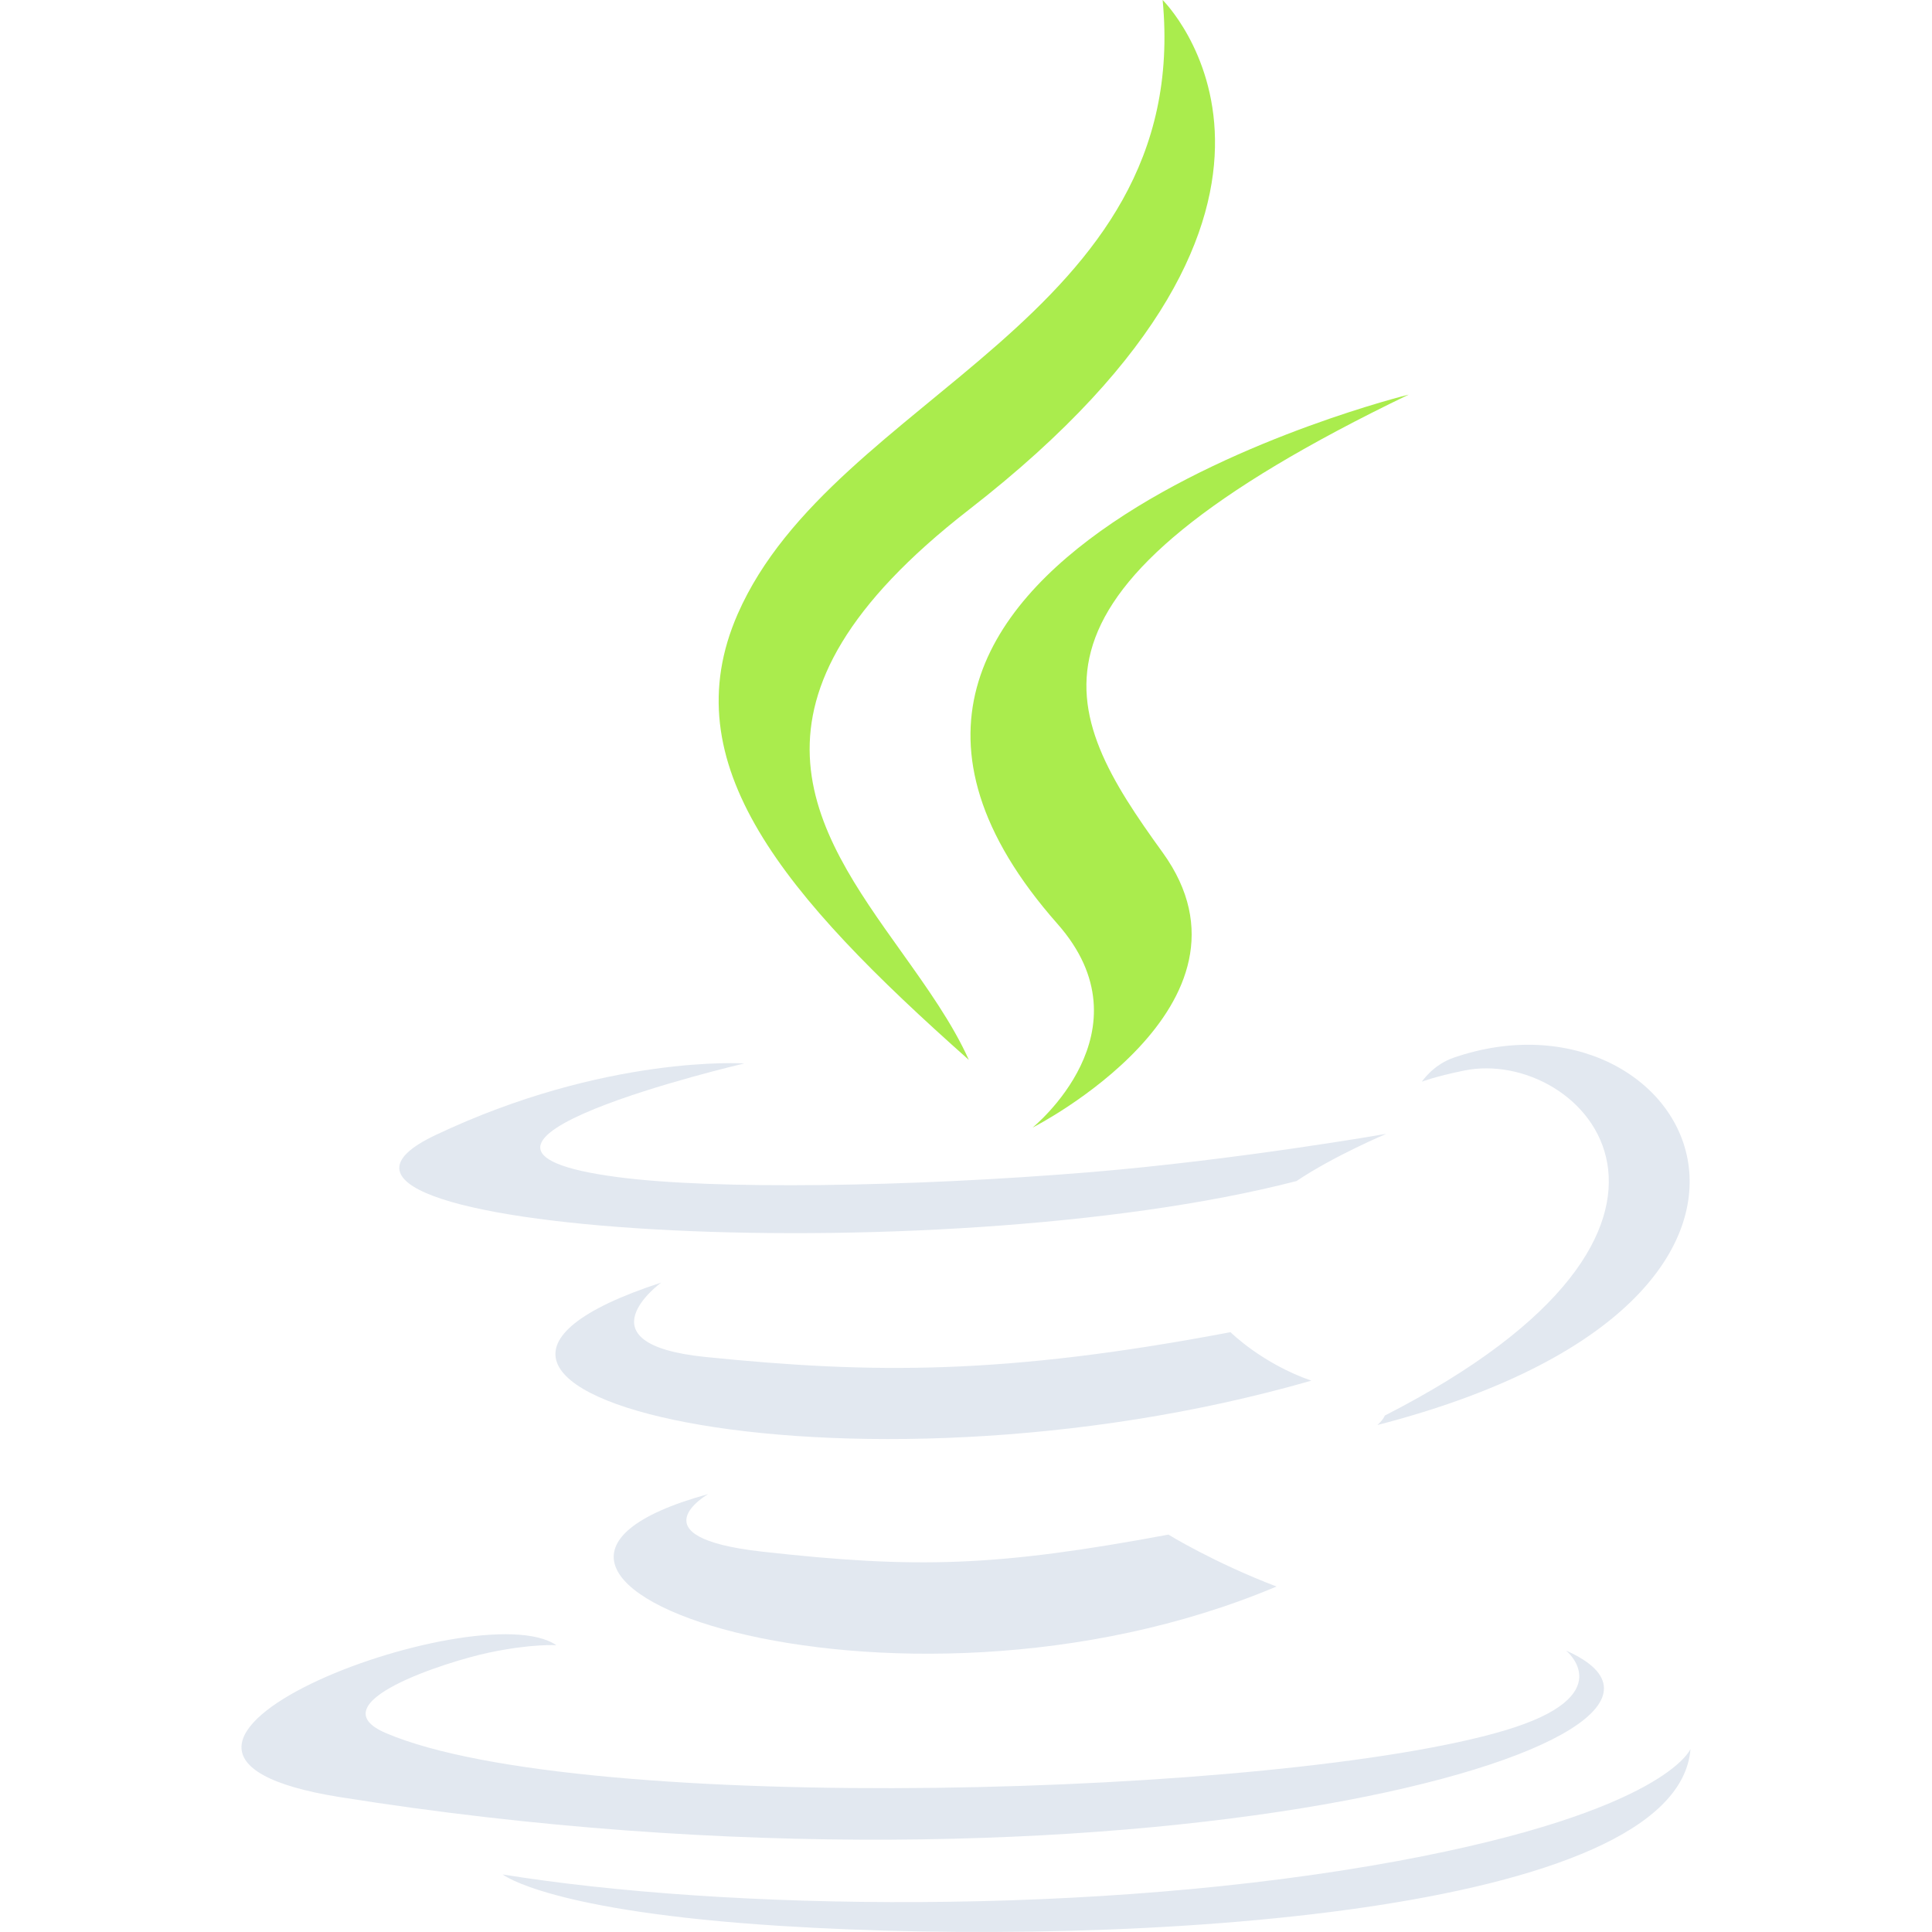
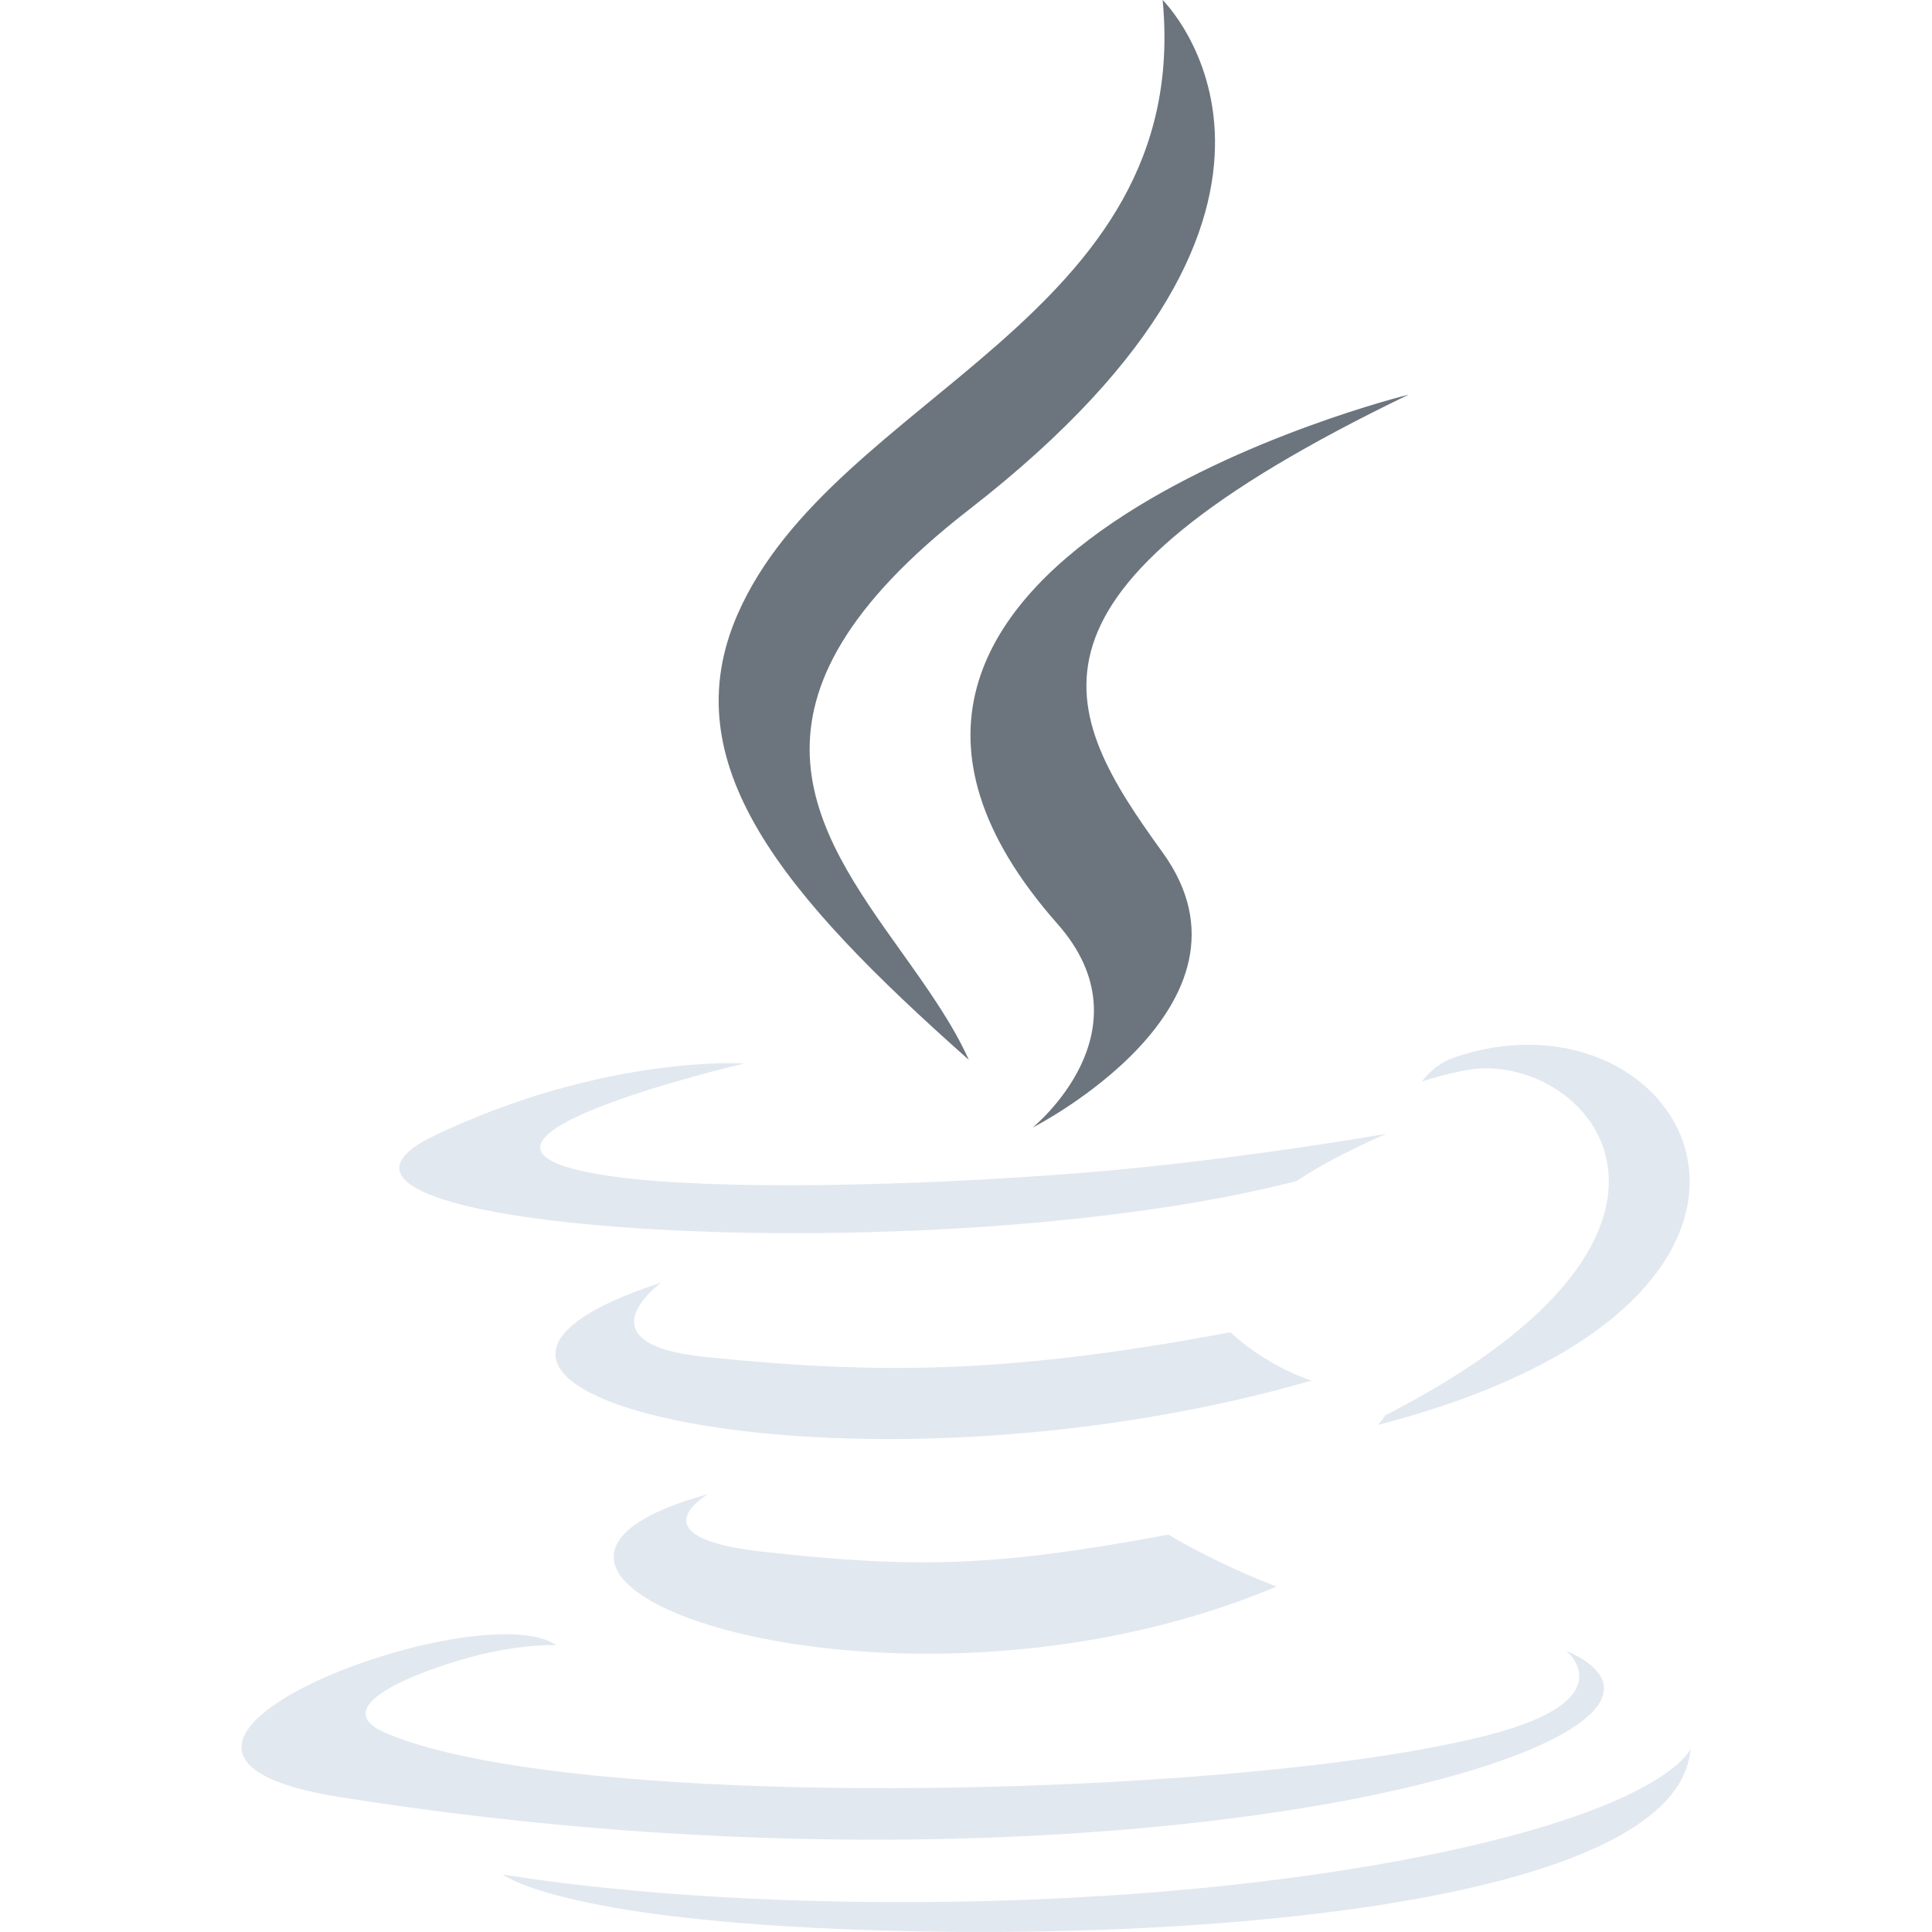
<svg xmlns="http://www.w3.org/2000/svg" width="64px" height="64px" viewBox="0 0 32 32" fill="none">
-   <path d="M16.05 8.441C22.638 3.326 19.257 0 19.257 0C19.76 5.287 13.813 6.536 12.219 10.169C11.131 12.649 12.964 14.819 16.047 17.555C15.775 16.949 15.354 16.361 14.929 15.764C13.477 13.731 11.964 11.613 16.05 8.441Z" fill="#AAEC4D" />
-   <path d="M17.102 18.677C17.102 18.677 19.084 17.078 17.514 15.301C12.193 9.272 23.333 6.536 23.333 6.536C16.532 9.812 17.547 11.757 19.257 14.12C21.087 16.654 17.102 18.677 17.102 18.677Z" fill="#AAEC4D" />
+   <path d="M16.05 8.441C22.638 3.326 19.257 0 19.257 0C19.76 5.287 13.813 6.536 12.219 10.169C11.131 12.649 12.964 14.819 16.047 17.555C15.775 16.949 15.354 16.361 14.929 15.764C13.477 13.731 11.964 11.613 16.05 8.441Z" fill="#6C757D" />
+   <path d="M17.102 18.677C17.102 18.677 19.084 17.078 17.514 15.301C12.193 9.272 23.333 6.536 23.333 6.536C16.532 9.812 17.547 11.757 19.257 14.12C21.087 16.654 17.102 18.677 17.102 18.677Z" fill="#6C757D" />
  <path d="M22.937 23.446C29.042 20.326 26.22 17.328 24.249 17.732C23.766 17.831 23.551 17.916 23.551 17.916C23.551 17.916 23.73 17.64 24.073 17.52C27.971 16.173 30.968 21.495 22.814 23.603C22.814 23.603 22.909 23.52 22.937 23.446Z" fill="#E2E8F0" />
  <path d="M10.233 19.497C6.413 18.995 12.328 17.614 12.328 17.614C12.328 17.614 10.031 17.462 7.206 18.804C3.866 20.393 15.468 21.116 21.474 19.562C22.098 19.143 22.961 18.78 22.961 18.78C22.961 18.78 20.504 19.211 18.056 19.415C15.061 19.661 11.846 19.709 10.233 19.497Z" fill="#E2E8F0" />
  <path d="M11.686 22.476C9.556 22.259 10.951 21.244 10.951 21.244C5.439 23.043 14.018 25.083 21.72 22.868C20.901 22.584 20.381 22.065 20.381 22.065C16.616 22.778 14.441 22.755 11.686 22.476Z" fill="#E2E8F0" />
  <path d="M12.614 25.699C10.486 25.459 11.729 24.747 11.729 24.747C6.726 26.122 14.773 28.962 21.143 26.278C20.1 25.879 19.353 25.418 19.353 25.418C16.511 25.947 15.193 25.988 12.614 25.699Z" fill="#E2E8F0" />
  <path d="M25.939 27.339C25.939 27.339 26.859 28.084 24.925 28.661C21.248 29.757 9.621 30.087 6.391 28.705C5.23 28.208 7.407 27.519 8.092 27.374C8.806 27.222 9.215 27.25 9.215 27.25C7.923 26.356 0.868 29.007 5.631 29.766C18.619 31.837 29.308 28.833 25.939 27.339Z" fill="#E2E8F0" />
  <path d="M28 28.968C27.787 31.695 18.788 32.268 12.927 31.899C9.104 31.658 8.338 31.056 8.327 31.047C11.986 31.64 18.155 31.748 23.157 30.823C27.59 30.002 28 28.968 28 28.968Z" fill="#E2E8F0" />
</svg>
